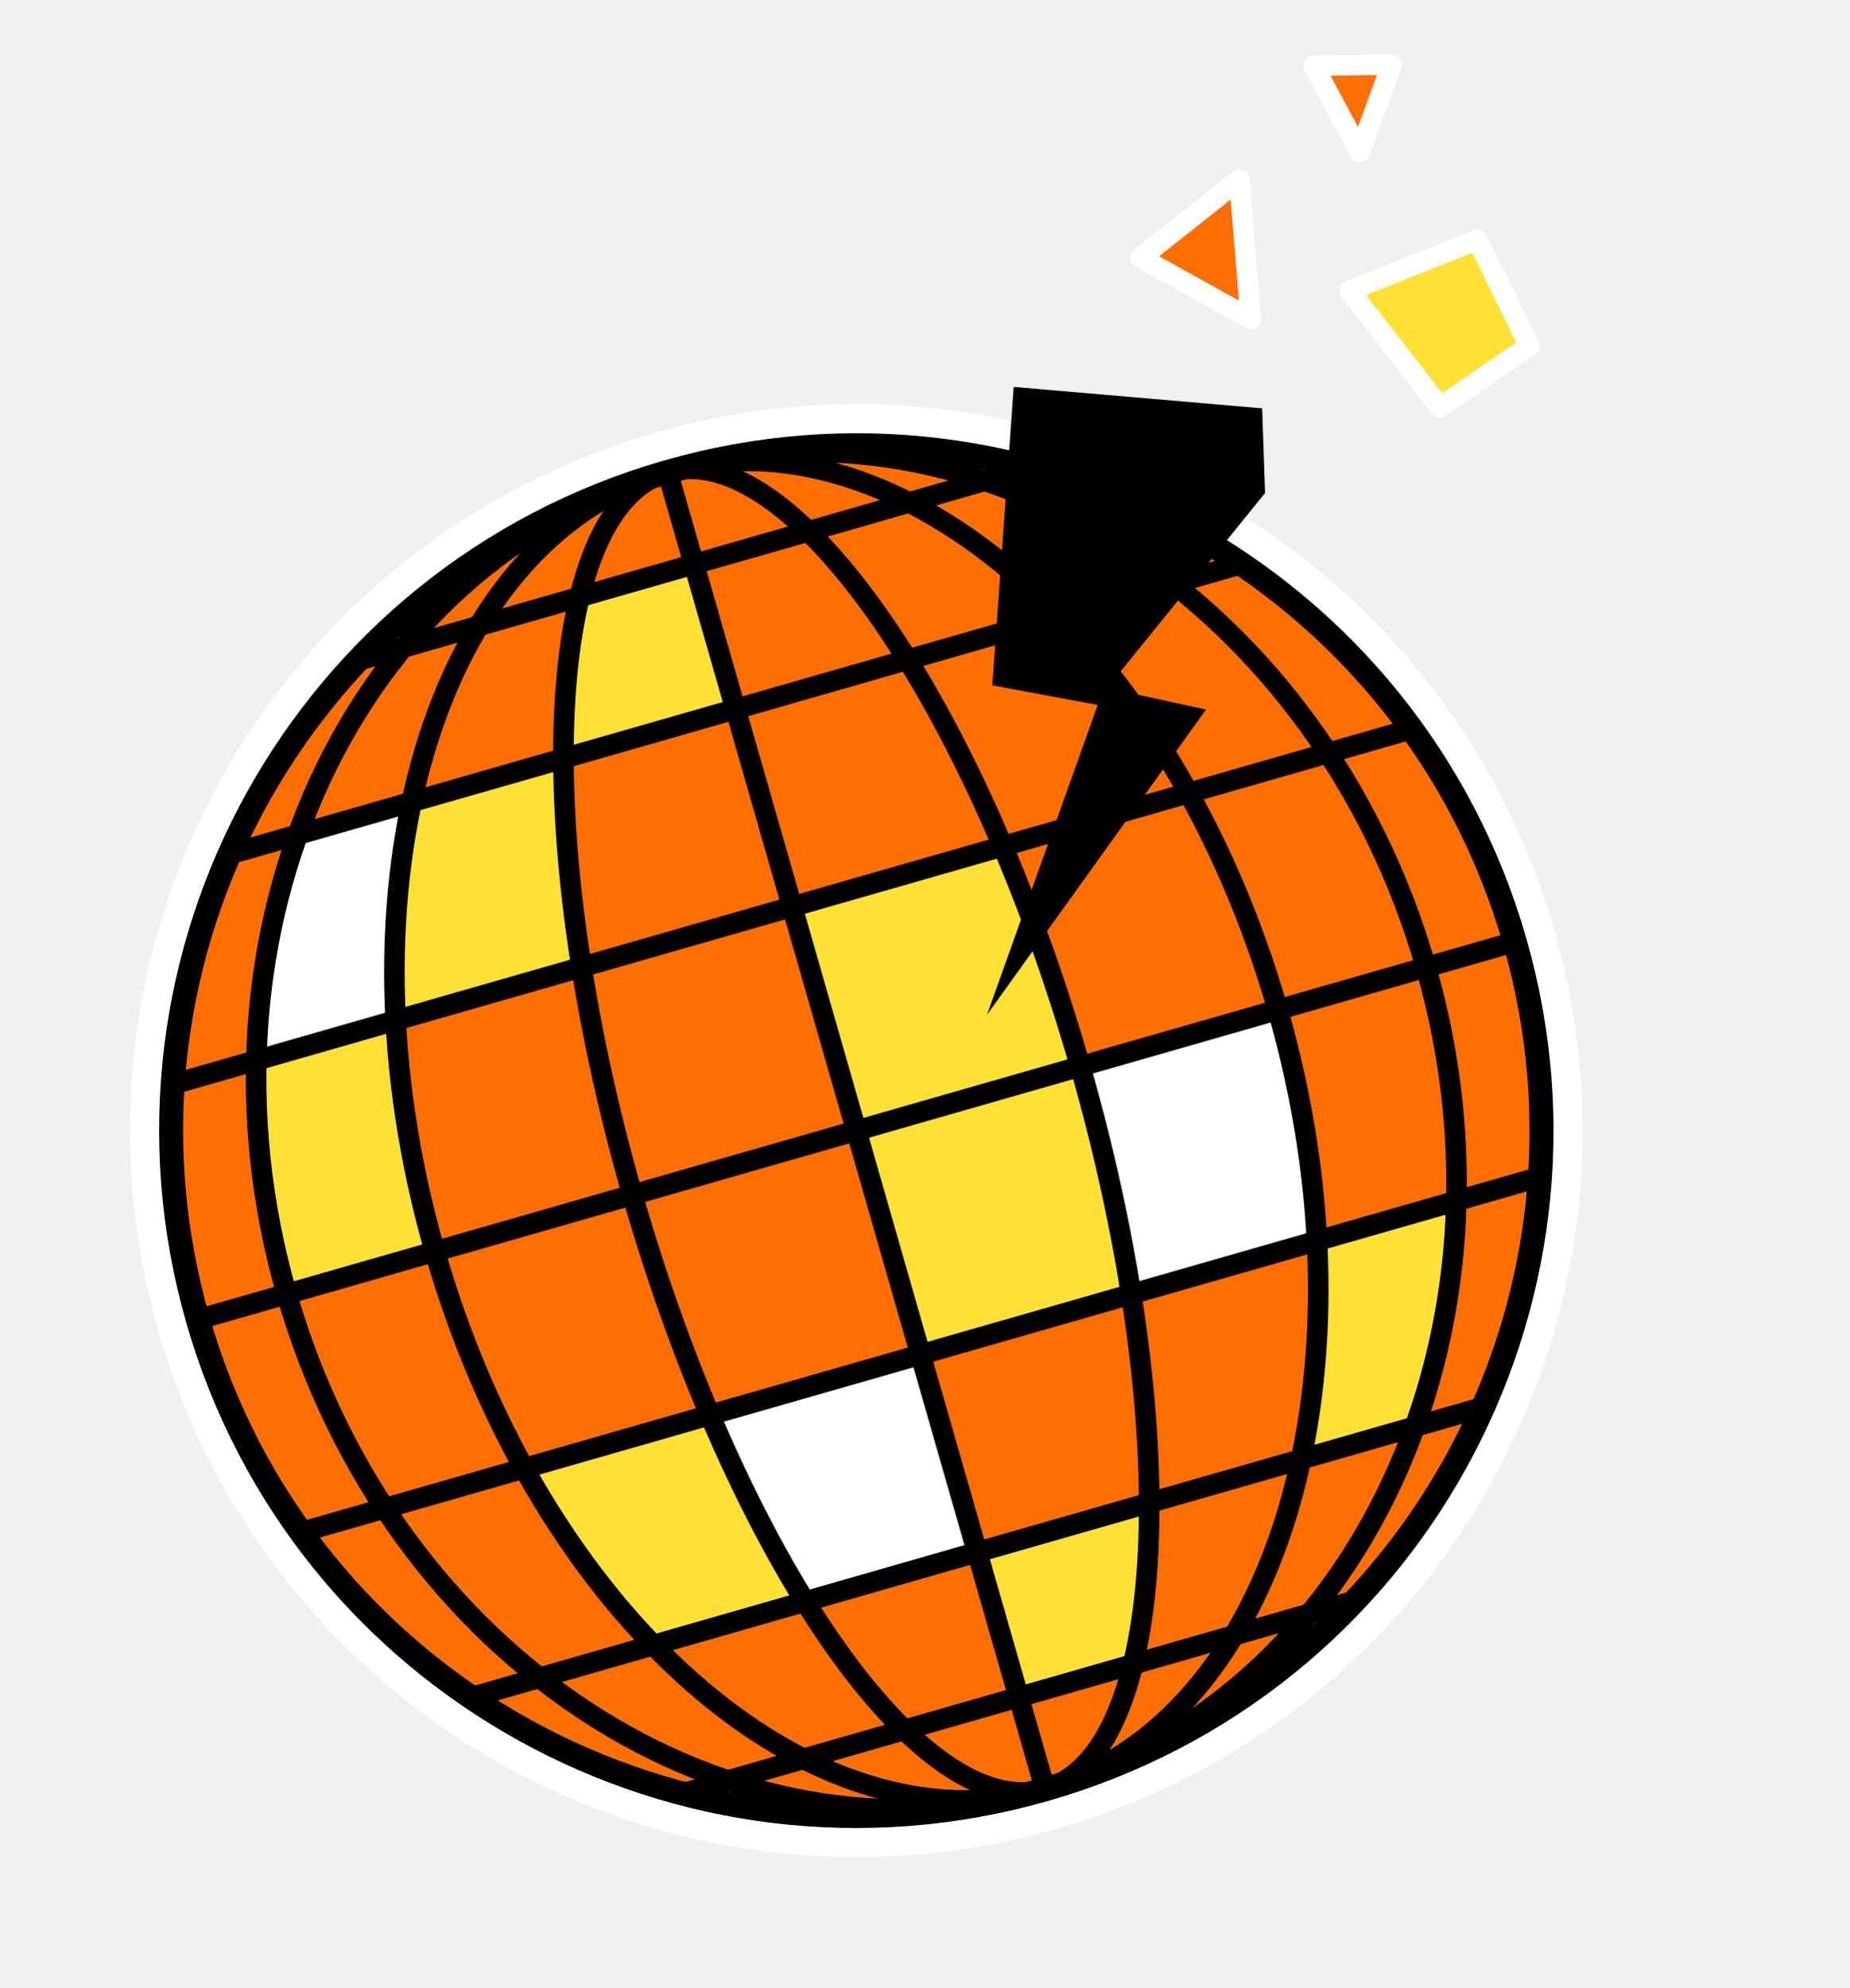
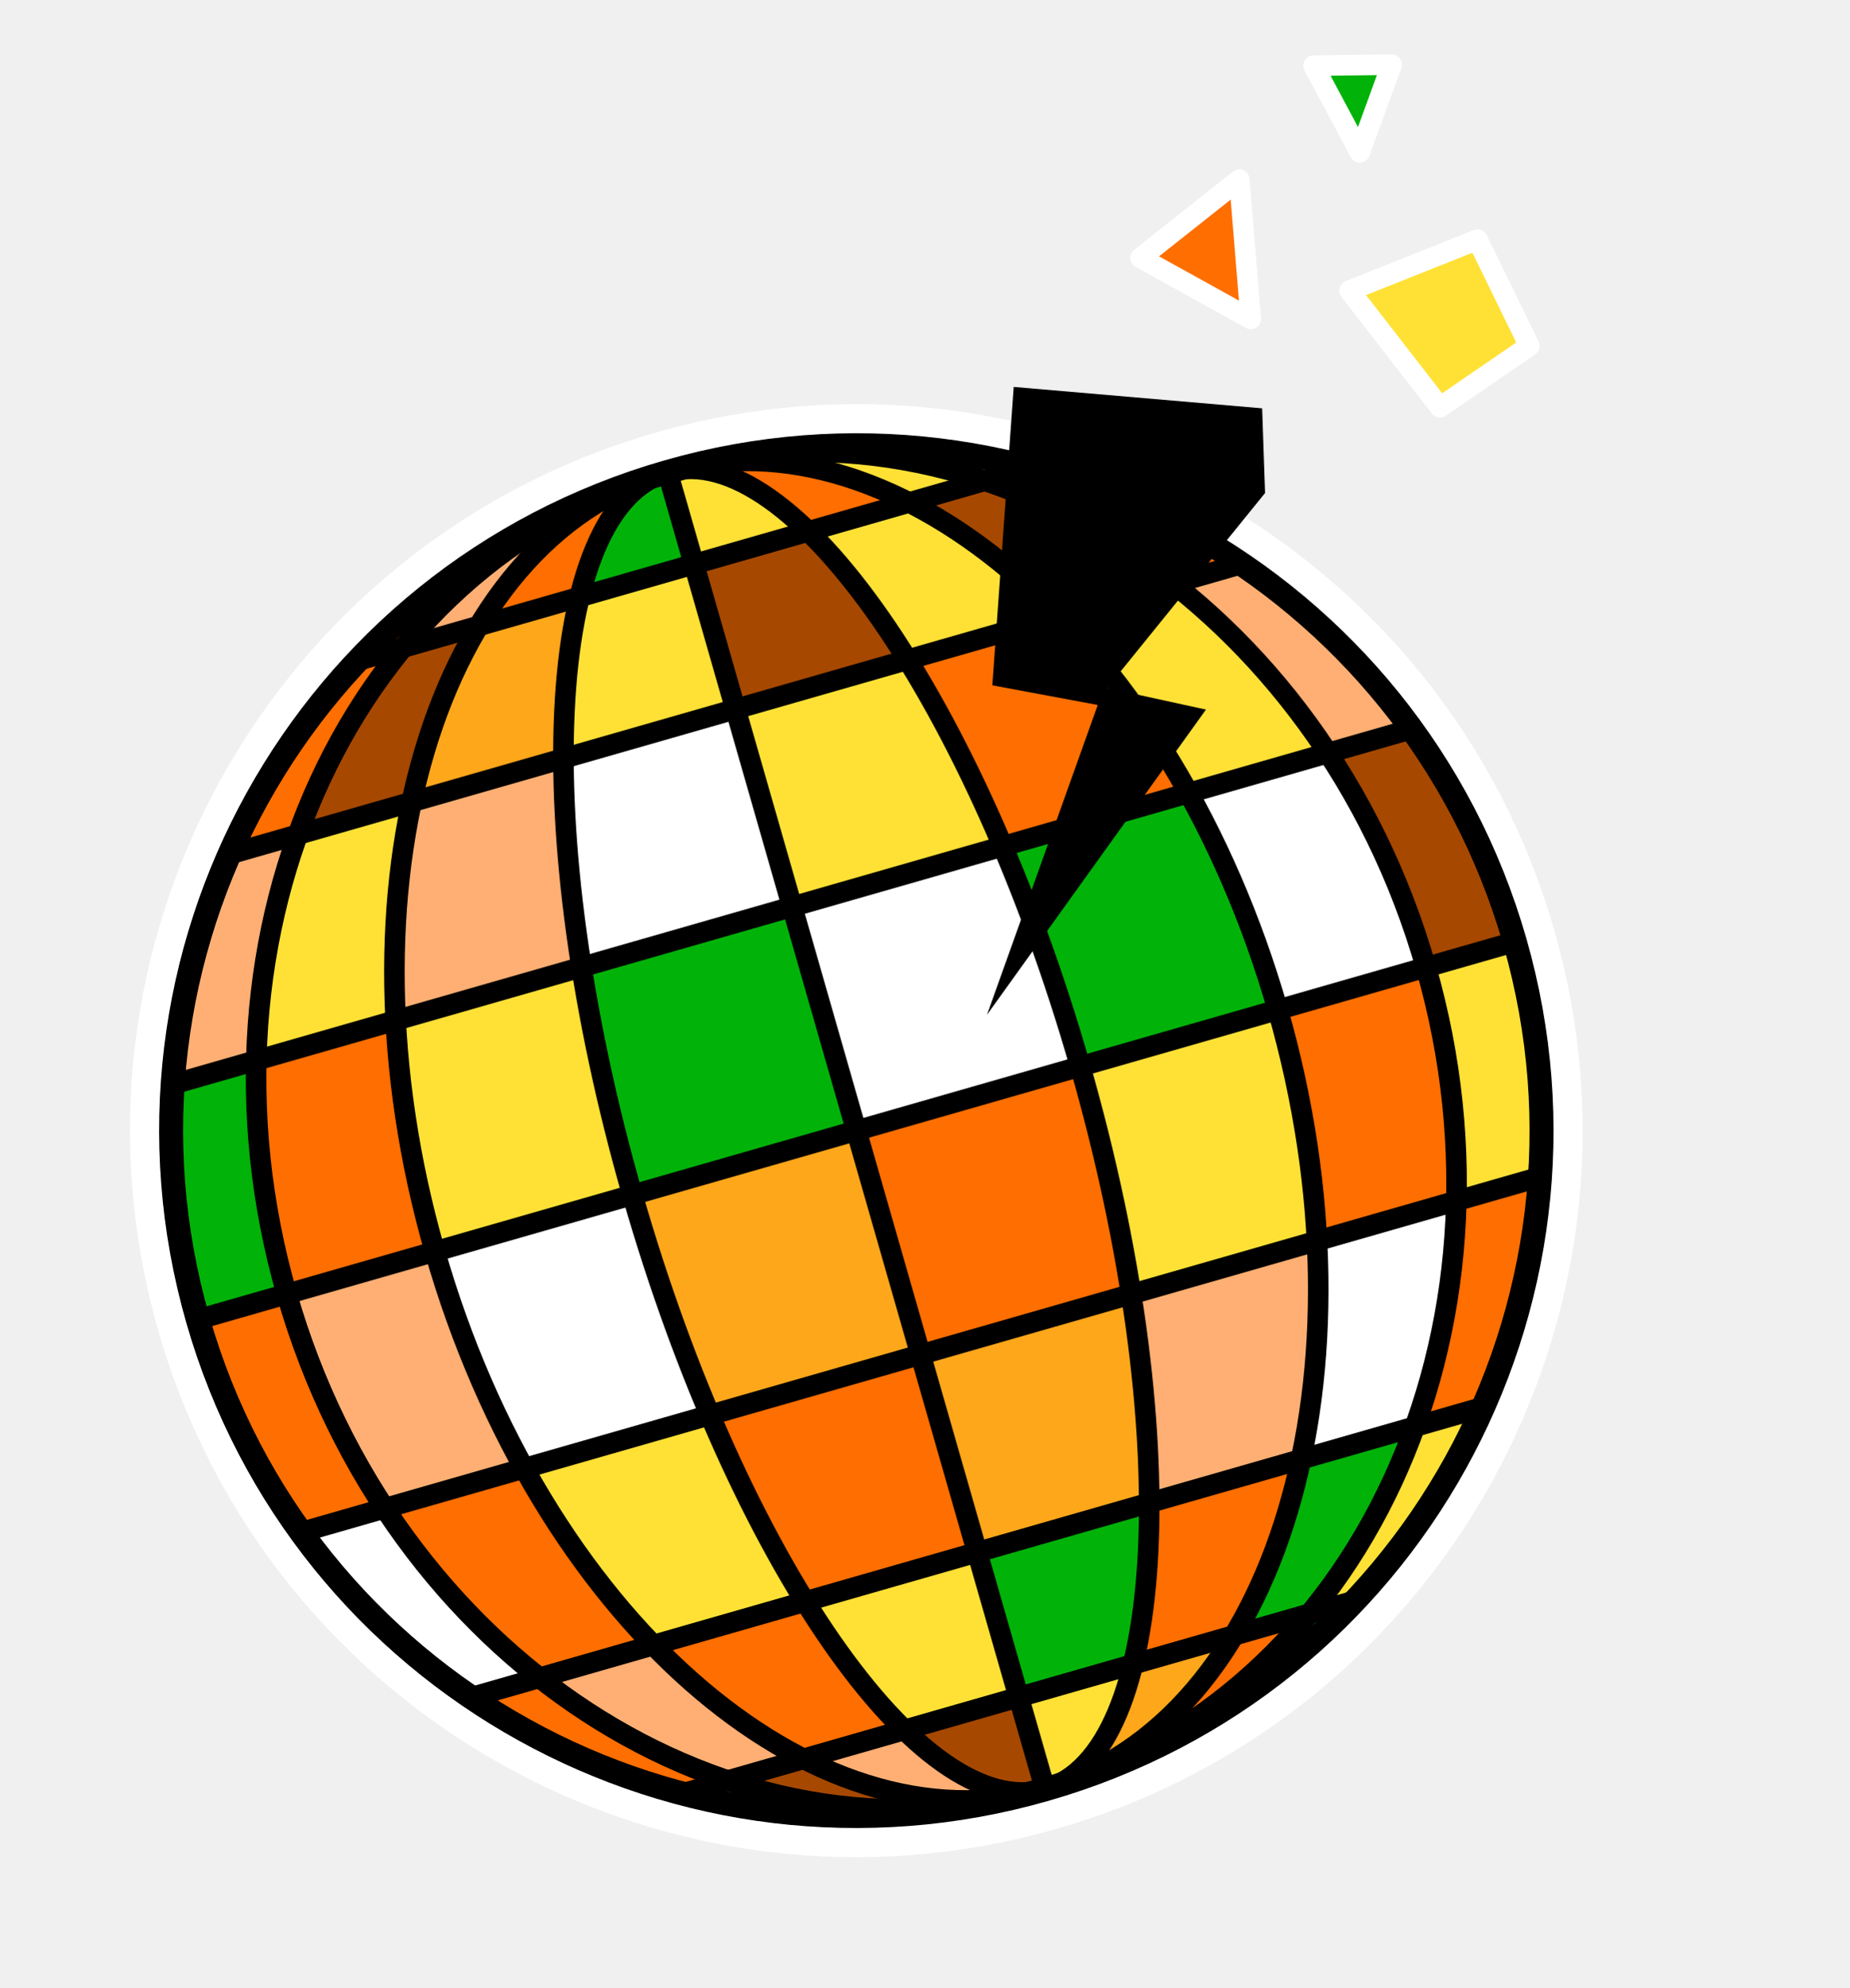
<svg xmlns="http://www.w3.org/2000/svg" viewBox="-250 -330 540 580">
  <g transform="rotate(-16)">
    <circle r="212" fill="#fff" />
    <circle r="200" fill="#ff6e00" />
    <clipPath id="b">
      <circle r="200" />
    </clipPath>
    <g clip-path="url(#b)">
-       <path d="M-52.2 -128L-54.9 -118L-57.2 -108L-59.3 -98L-61.1 -88L-62.6 -78L-63.9 -68L-120.4 -68L-117.9 -78L-114.9 -88L-111.6 -98L-107.7 -108L-103.3 -118L-98.4 -128zM-120.4 -68L-122.8 -56.7L-124.7 -45.3L-126.1 -34L-127.2 -22.7L-127.8 -11.3L-128 0L-173 0L-172.7 -11.3L-171.9 -22.7L-170.5 -34L-168.5 -45.3L-165.9 -56.7L-162.7 -68zM0 0L0 11.3L0 22.7L0 34L0 45.3L0 56.7L0 68L63.9 68L65.2 56.7L66.2 45.3L67 34L67.6 22.7L67.9 11.3L68 0zM120.4 68L117.9 78L114.9 88L111.6 98L107.7 108L103.3 118L98.4 128L132.9 128L139.7 118L145.6 108L150.8 98L155.4 88L159.3 78L162.7 68zM0 -172L0 -164.7L0 -157.3L0 -150L0 -142.7L0 -135.3L0 -128L-52.2 -128L-50.1 -135.3L-47.7 -142.7L-45 -150L-42 -157.3L-38.6 -164.7L-34.7 -172zM-63.9 68L-62.6 78L-61.1 88L-59.3 98L-57.2 108L-54.9 118L-52.2 128L-98.4 128L-103.3 118L-107.7 108L-111.6 98L-114.9 88L-117.9 78L-120.4 68zM0 128L0 135.3L0 142.7L0 150L0 157.3L0 164.7L0 172L34.7 172L38.6 164.7L42 157.3L45 150L47.7 142.7L50.1 135.3L52.2 128zM0 -68L0 -56.7L0 -45.3L0 -34L0 -22.7L0 -11.3L0 0L68 0L67.9 -11.3L67.6 -22.7L67 -34L66.2 -45.3L65.2 -56.7L63.9 -68z" fill="#ffe135" />
-       <path d="M-98.4 -128L-103.3 -118L-107.7 -108L-111.6 -98L-114.9 -88L-117.9 -78L-120.4 -68L-162.7 -68L-159.3 -78L-155.4 -88L-150.8 -98L-145.6 -108L-139.7 -118L-132.9 -128zM68 0L67.9 11.3L67.6 22.7L67 34L66.2 45.3L65.2 56.7L63.9 68L120.4 68L122.8 56.7L124.7 45.3L126.1 34L127.2 22.7L127.8 11.3L128 0zM0 68L0 78L0 88L0 98L0 108L0 118L0 128L-52.2 128L-54.9 118L-57.2 108L-59.3 98L-61.1 88L-62.6 78L-63.9 68z" fill="#fff" />
+       <path d="M0 -200L0 -195.3L0 -190.7L0 -186L0 -181.3L0 -176.7L0 -172L34.7 -172L31.9 -176.7L28.7 -181.3L25 -186L20.5 -190.7L14.6 -195.3L0 -200zM0 -200L27.5 -195.3L38.6 -190.7L47 -186L54 -181.3L60 -176.7L65.3 -172L88.3 -172L81.1 -176.7L73 -181.3L63.6 -186L52.2 -190.7L37.2 -195.3L0 -200zM-34.7 -172L-38.6 -164.7L-42 -157.3L-45 -150L-47.7 -142.7L-50.1 -135.3L-52.2 -128L0 -128L0 -135.3L0 -142.7L0 -150L0 -157.3L0 -164.7L0 -172zM34.7 -172L38.6 -164.7L42 -157.3L45 -150L47.7 -142.7L50.1 -135.3L52.2 -128L98.4 -128L94.2 -135.3L89.7 -142.7L84.7 -150L79 -157.3L72.6 -164.7L65.3 -172zM-132.9 -128L-139.7 -118L-145.6 -108L-150.8 -98L-155.4 -88L-159.3 -78L-162.7 -68L-120.4 -68L-117.9 -78L-114.9 -88L-111.6 -98L-107.7 -108L-103.3 -118L-98.4 -128zM0 -128L0 -118L0 -108L0 -98L0 -88L0 -78L0 -68L63.9 -68L62.6 -78L61.1 -88L59.3 -98L57.2 -108L54.9 -118L52.2 -128zM98.4 -128L103.3 -118L107.7 -108L111.6 -98L114.9 -88L117.9 -78L120.4 -68L162.7 -68L159.3 -78L155.4 -88L150.8 -98L145.6 -108L139.7 -118L132.9 -128zM-120.4 -68L-122.8 -56.7L-124.7 -45.3L-126.1 -34L-127.2 -22.7L-127.8 -11.3L-128 0L-68 0L-67.9 -11.3L-67.6 -22.7L-67 -34L-66.2 -45.3L-65.2 -56.7L-63.9 -68zM68 0L67.9 11.3L67.6 22.7L67 34L66.2 45.3L65.2 56.7L63.9 68L120.4 68L122.8 56.7L124.7 45.3L126.1 34L127.2 22.7L127.8 11.3L128 0zM173 0L172.7 11.3L171.9 22.7L170.5 34L168.5 45.3L165.9 56.7L162.7 68L188.1 68L191.8 56.7L194.8 45.3L197.1 34L198.7 22.7L199.7 11.3L200 0zM-120.4 68L-117.9 78L-114.9 88L-111.6 98L-107.7 108L-103.3 118L-98.4 128L-52.2 128L-54.9 118L-57.2 108L-59.3 98L-61.1 88L-62.6 78L-63.9 68zM-52.2 128L-50.1 135.3L-47.7 142.7L-45 150L-42 157.3L-38.6 164.7L-34.7 172L0 172L0 164.7L0 157.3L0 150L0 142.7L0 135.3L0 128zM132.9 128L127.4 135.3L121.2 142.7L114.4 150L106.8 157.3L98.2 164.7L88.3 172L102.1 172L113.5 164.7L123.5 157.3L132.3 150L140.2 142.7L147.3 135.3L153.7 128zM0 172L0 176.7L0 181.3L0 186L0 190.7L0 195.3L0 200L0 200L14.6 195.3L20.5 190.7L25 186L28.7 181.3L31.9 176.7L34.7 172z" fill="#ffe135" />
+       <path d="M-0 -200L-14.6 -195.3L-20.5 -190.7L-25 -186L-28.7 -181.3L-31.9 -176.7L-34.7 -172L0 -172L0 -176.7L0 -181.3L0 -186L0 -190.7L0 -195.3L0 -200zM-188.1 -68L-191.8 -56.7L-194.8 -45.3L-197.1 -34L-198.7 -22.7L-199.7 -11.3L-200 0L-173 0L-172.7 -11.3L-171.9 -22.7L-170.5 -34L-168.5 -45.3L-165.9 -56.7L-162.7 -68zM-63.9 -68L-65.2 -56.7L-66.2 -45.3L-67 -34L-67.6 -22.7L-67.9 -11.3L-68 0L0 0L0 -11.3L0 -22.7L0 -34L0 -45.3L0 -56.7L0 -68zM63.9 -68L65.2 -56.7L66.2 -45.3L67 -34L67.6 -22.7L67.9 -11.3L68 0L128 0L127.8 -11.3L127.2 -22.7L126.1 -34L124.7 -45.3L122.8 -56.7L120.4 -68zM0 128L0 135.3L0 142.7L0 150L0 157.3L0 164.7L0 172L34.7 172L38.6 164.7L42 157.3L45 150L47.7 142.7L50.1 135.3L52.2 128zM98.4 128L94.2 135.3L89.7 142.7L84.7 150L79 157.3L72.6 164.7L65.3 172L88.3 172L98.2 164.7L106.8 157.3L114.4 150L121.2 142.7L127.4 135.3L132.9 128zM-102.1 172L-93.7 176.7L-84.4 181.3L-73.5 186L-60.4 190.7L-43 195.3L-0 200L-0 200L-37.2 195.3L-52.2 190.7L-63.6 186L-73 181.3L-81.1 176.7L-88.3 172zM88.3 172L81.1 176.7L73 181.3L63.6 186L52.2 190.7L37.2 195.3L0 200L0 200L43 195.3L60.4 190.7L73.5 186L84.4 181.3L93.7 176.7L102.1 172z" fill="#01b308" />
+       <path d="M-52.2 -128L-54.9 -118L-57.2 -108L-59.3 -98L-61.1 -88L-62.6 -78L-63.9 -68L0 -68L0 -78L0 -88L0 -98L0 -108L0 -118L0 -128zM0 -68L0 -56.7L0 -45.3L0 -34L0 -22.7L0 -11.3L0 0L68 0L67.9 -11.3L67.6 -22.7L67 -34L66.2 -45.3L65.2 -56.7L63.9 -68zM120.4 -68L122.8 -56.7L124.7 -45.3L126.1 -34L127.2 -22.7L127.8 -11.3L128 0L173 0L172.7 -11.3L171.9 -22.7L170.5 -34L168.5 -45.3L165.9 -56.7L162.7 -68zM-128 0L-127.8 11.3L-127.2 22.7L-126.1 34L-124.7 45.3L-122.8 56.7L-120.4 68L-63.9 68L-65.2 56.7L-66.2 45.3L-67 34L-67.6 22.7L-67.9 11.3L-68 0zM-188.1 68L-184.2 78L-179.6 88L-174.3 98L-168.3 108L-161.5 118L-153.7 128L-132.9 128L-139.7 118L-145.6 108L-150.8 98L-155.4 88L-159.3 78L-162.7 68zM120.4 68L117.9 78L114.9 88L111.6 98L107.7 108L103.3 118L98.4 128L132.9 128L139.7 118L145.6 108L150.8 98L155.4 88L159.3 78L162.7 68z" fill="#fff" />
+       <path d="M-0 -200L-43 -195.3L-60.4 -190.7L-73.5 -186L-84.4 -181.3L-93.7 -176.7L-102.1 -172L-88.3 -172L-81.1 -176.7L-73 -181.3L-63.6 -186L-52.2 -190.7L-37.2 -195.3L-0 -200zM0 -200L37.2 -195.3L52.2 -190.7L63.6 -186L73 -181.3L81.1 -176.7L88.3 -172L102.1 -172L93.7 -176.7L84.4 -181.3L73.5 -186L60.4 -190.7L43 -195.3L0 -200zM-88.3 -172L-98.2 -164.7L-106.8 -157.3L-114.4 -150L-121.2 -142.7L-127.4 -135.3L-132.9 -128L-98.4 -128L-94.2 -135.3L-89.7 -142.7L-84.7 -150L-79 -157.3L-72.6 -164.7L-65.3 -172zM0 -172L0 -164.7L0 -157.3L0 -150L0 -142.7L0 -135.3L0 -128L52.2 -128L50.1 -135.3L47.7 -142.7L45 -150L42 -157.3L38.6 -164.7L34.7 -172zM65.3 -172L72.6 -164.7L79 -157.3L84.7 -150L89.7 -142.7L94.2 -135.3L98.4 -128L132.9 -128L127.4 -135.3L121.2 -142.7L114.4 -150L106.8 -157.3L98.2 -164.7L88.3 -172zM162.7 -68L165.9 -56.7L168.5 -45.3L170.5 -34L171.9 -22.7L172.7 -11.3L173 0L200 0L199.7 -11.3L198.7 -22.7L197.1 -34L194.8 -45.3L191.8 -56.7L188.1 -68zM-88.3 172L-81.1 176.7L-73 181.3L-63.6 186L-52.2 190.7L-37.2 195.3L-0 200L-0 200L-27.5 195.3L-38.6 190.7L-47 186L-54 181.3L-60 176.7L-65.3 172zM-34.7 172L-31.9 176.7L-28.7 181.3L-25 186L-20.5 190.7L-14.6 195.3L-0 200L0 200L0 195.3L0 190.7L0 186L0 181.3L0 176.7L0 172z" fill="#000" fill-opacity="0.35" />
+       <path d="M-0 -200L-37.2 -195.3L-52.2 -190.7L-63.6 -186L-73 -181.3L-81.1 -176.7L-88.3 -172L-65.3 -172L-60 -176.7L-54 -181.3L-47 -186L-38.6 -190.7L-27.5 -195.3L-0 -200zM-153.7 -128L-161.5 -118L-168.3 -108L-174.3 -98L-179.6 -88L-184.2 -78L-188.1 -68L-162.7 -68L-159.3 -78L-155.4 -88L-150.8 -98L-145.6 -108L-139.7 -118L-132.9 -128zM-98.4 -128L-103.3 -118L-107.7 -108L-111.6 -98L-114.9 -88L-117.9 -78L-120.4 -68L-63.9 -68L-62.6 -78L-61.1 -88L-59.3 -98L-57.2 -108L-54.9 -118L-52.2 -128zM132.9 -128L139.7 -118L145.6 -108L150.8 -98L155.4 -88L159.3 -78L162.7 -68L188.1 -68L184.2 -78L179.6 -88L174.3 -98L168.3 -108L161.5 -118L153.7 -128zM-173 0L-172.7 11.3L-171.9 22.7L-170.5 34L-168.5 45.3L-165.9 56.7L-162.7 68L-120.4 68L-122.8 56.7L-124.7 45.3L-126.1 34L-127.2 22.7L-127.8 11.3L-128 0zM63.9 68L62.6 78L61.1 88L59.3 98L57.2 108L54.9 118L52.2 128L98.4 128L103.3 118L107.7 108L111.6 98L114.9 88L117.9 78L120.4 68zM-132.9 128L-127.4 135.3L-121.2 142.7L-114.4 150L-106.8 157.3L-98.2 164.7L-88.3 172L-65.3 172L-72.6 164.7L-79 157.3L-84.7 150L-89.7 142.7L-94.2 135.3L-98.4 128zM-65.3 172L-60 176.7L-54 181.3L-47 186L-38.6 190.7L-27.5 195.3L-0 200L-0 200L-14.6 195.3L-20.5 190.7L-25 186L-28.7 181.3L-31.9 176.7L-34.7 172z" fill="#fff" fill-opacity="0.45" />
+       <path d="M-65.3 -172L-72.6 -164.7L-79 -157.3L-84.7 -150L-89.7 -142.7L-94.2 -135.3L-98.4 -128L-52.2 -128L-50.1 -135.3L-47.7 -142.7L-45 -150L-42 -157.3L-38.6 -164.7L-34.7 -172zM-68 0L-67.9 11.3L-67.6 22.7L-67 34L-66.2 45.3L-65.2 56.7L-63.9 68L0 68L0 56.7L0 45.3L0 34L0 22.7L0 11.3L0 0zM0 68L0 78L0 88L0 98L0 108L0 118L0 128L52.2 128L54.9 118L57.2 108L59.3 98L61.1 88L62.6 78L63.9 68zM34.7 172L31.9 176.7L28.7 181.3L25 186L20.5 190.7L14.6 195.3L0 200L0 200L27.5 195.3L38.6 190.7L47 186L54 181.3L60 176.7L65.3 172z" fill="#ffe135" fill-opacity="0.5" />
      <g fill="none" stroke="#000" stroke-width="6">
        <path d="M-200 -172H200M-200 -128H200M-200 -68H200M-200 0H200M-200 68H200M-200 128H200M-200 172H200M0-200V200" />
        <ellipse rx="68" ry="200" />
        <ellipse rx="128" ry="200" />
        <ellipse rx="173" ry="200" />
      </g>
    </g>
    <circle r="200" fill="none" stroke="#000" stroke-width="7" />
    <path d="M104-196L74-114 102-100 46-22 132-90 106-104 166-146 172-170z" fill="#000" />
    <g fill="#ff6e00" stroke="#fff" stroke-width="6" stroke-linejoin="round">
      <path d="M150-222l34-14-8 40z" />
      <path d="M206-196l40-4 6 34-30 10z" fill="#ffe135" />
-       <path d="M214-262l22 6-16 22z" />
+       <path d="M214-262l22 6-16 22z" fill="#01b308" />
    </g>
  </g>
</svg>
